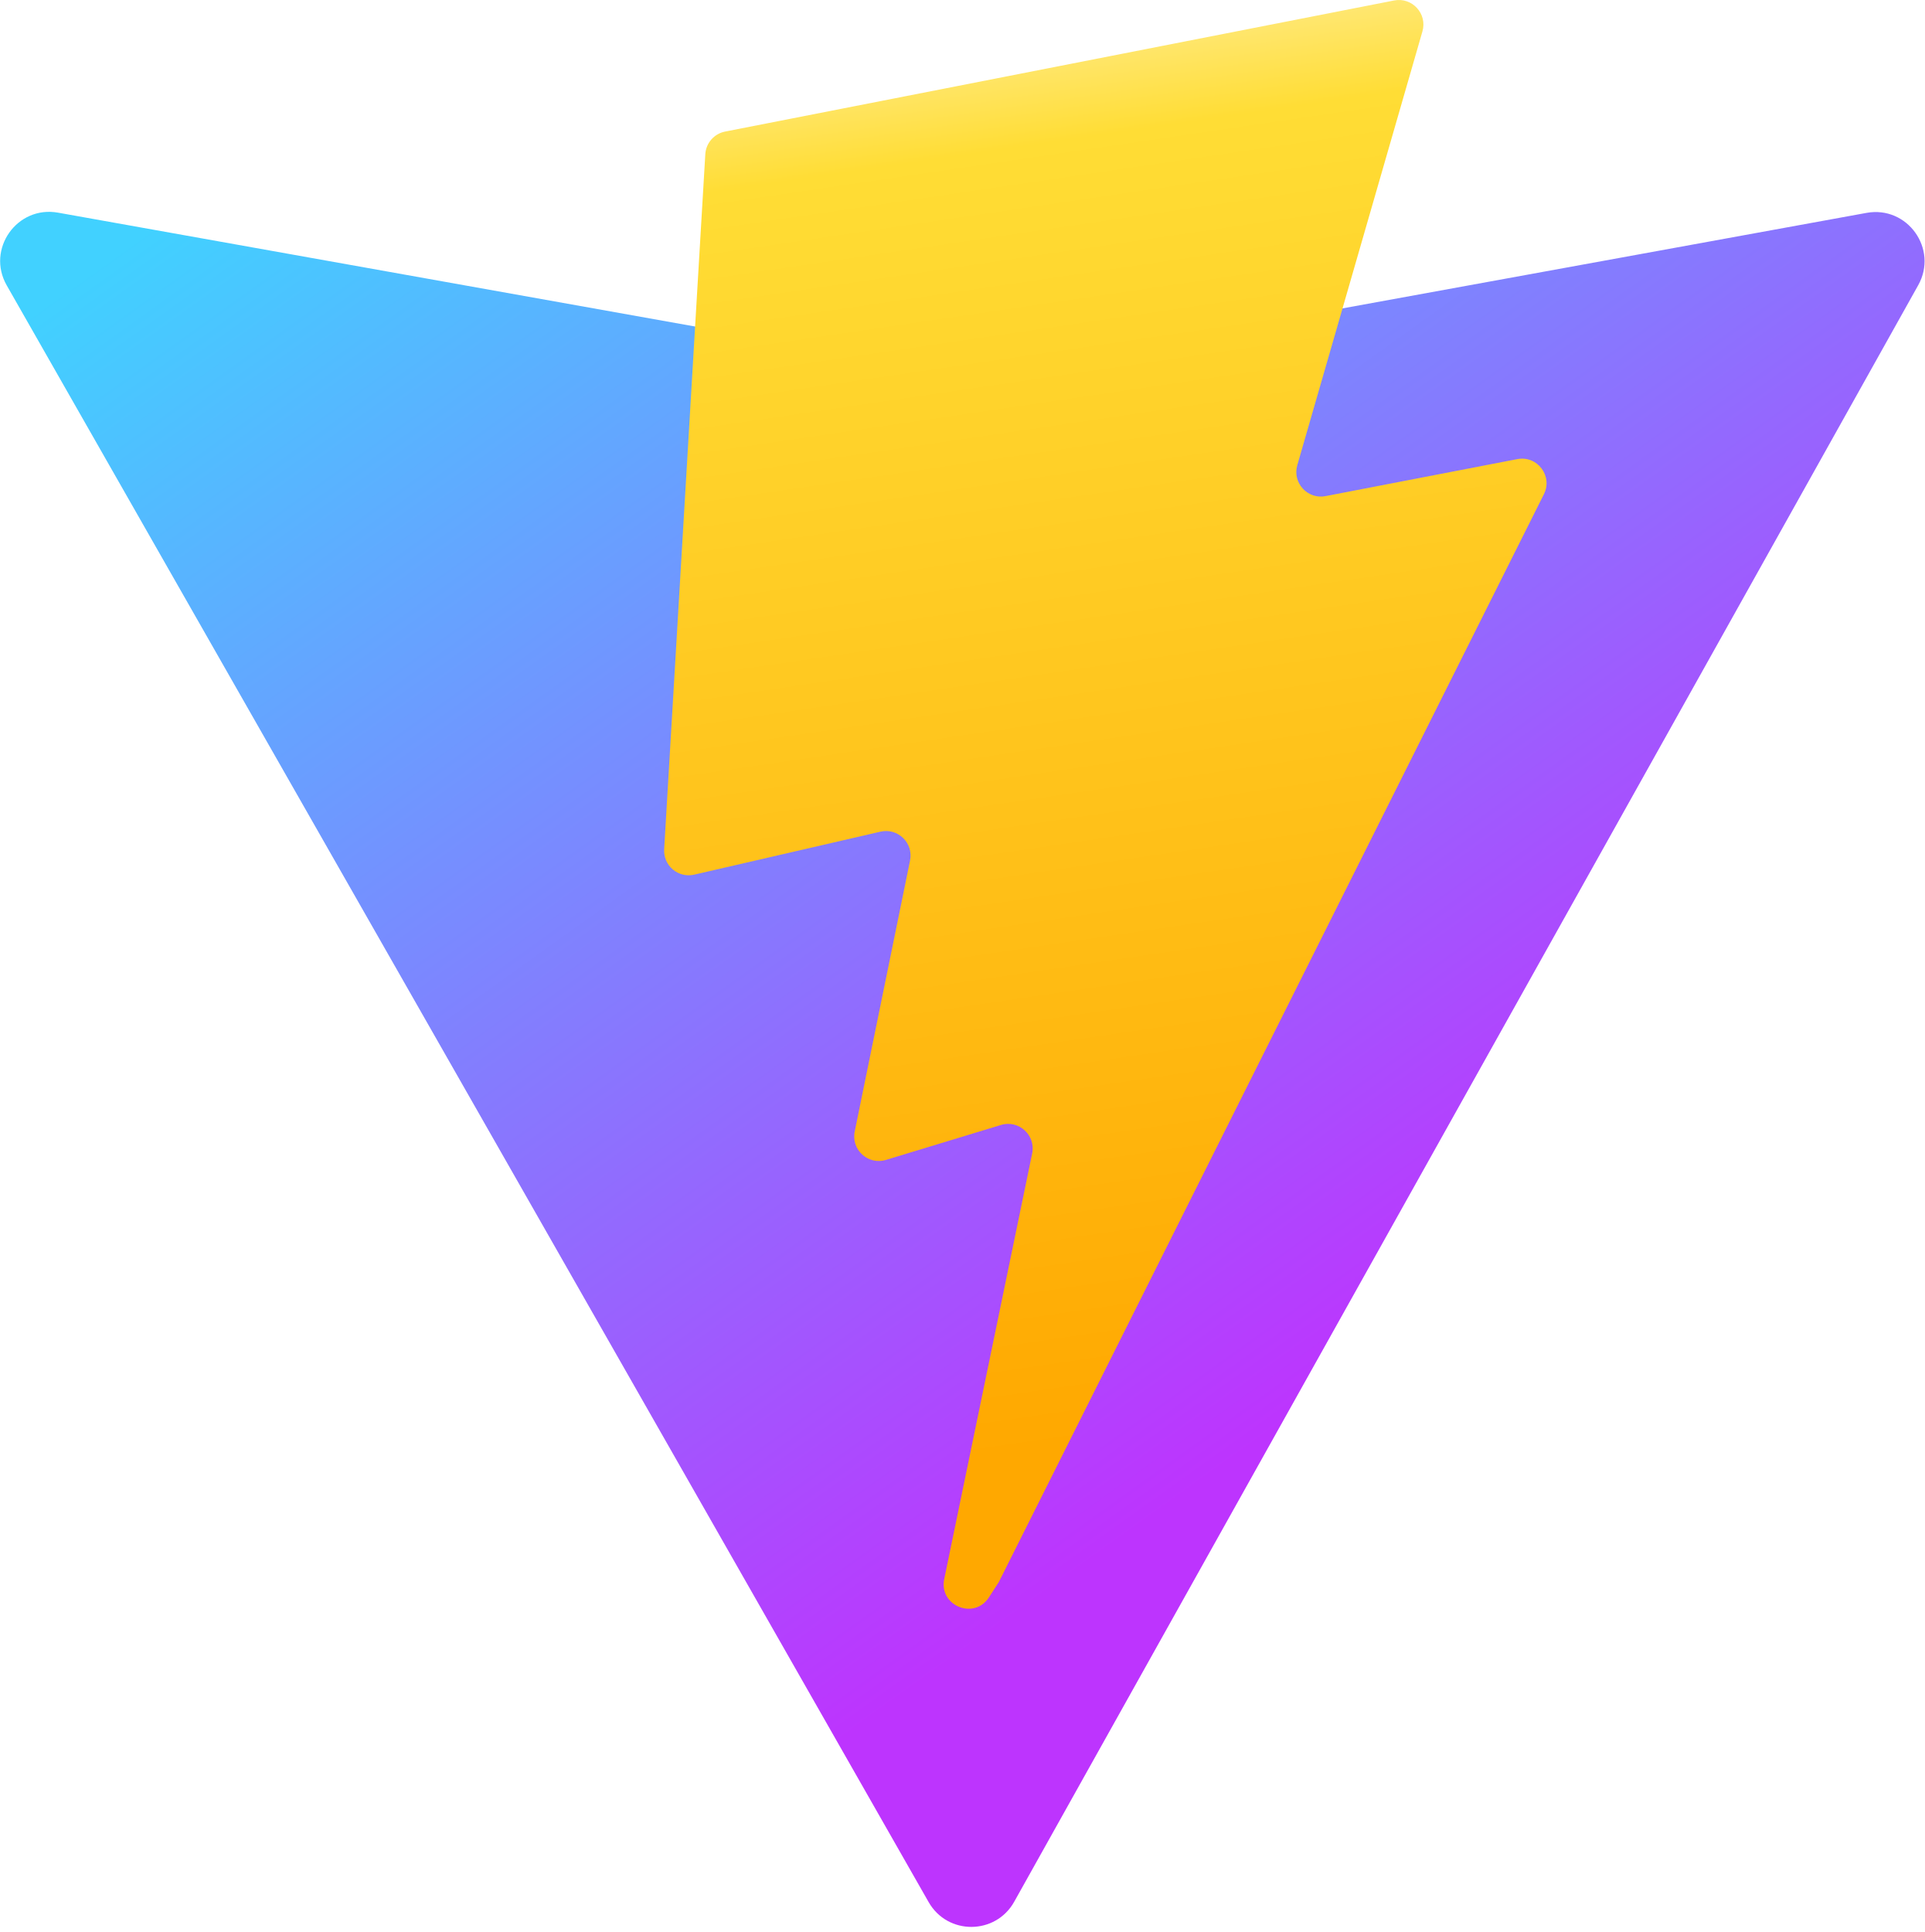
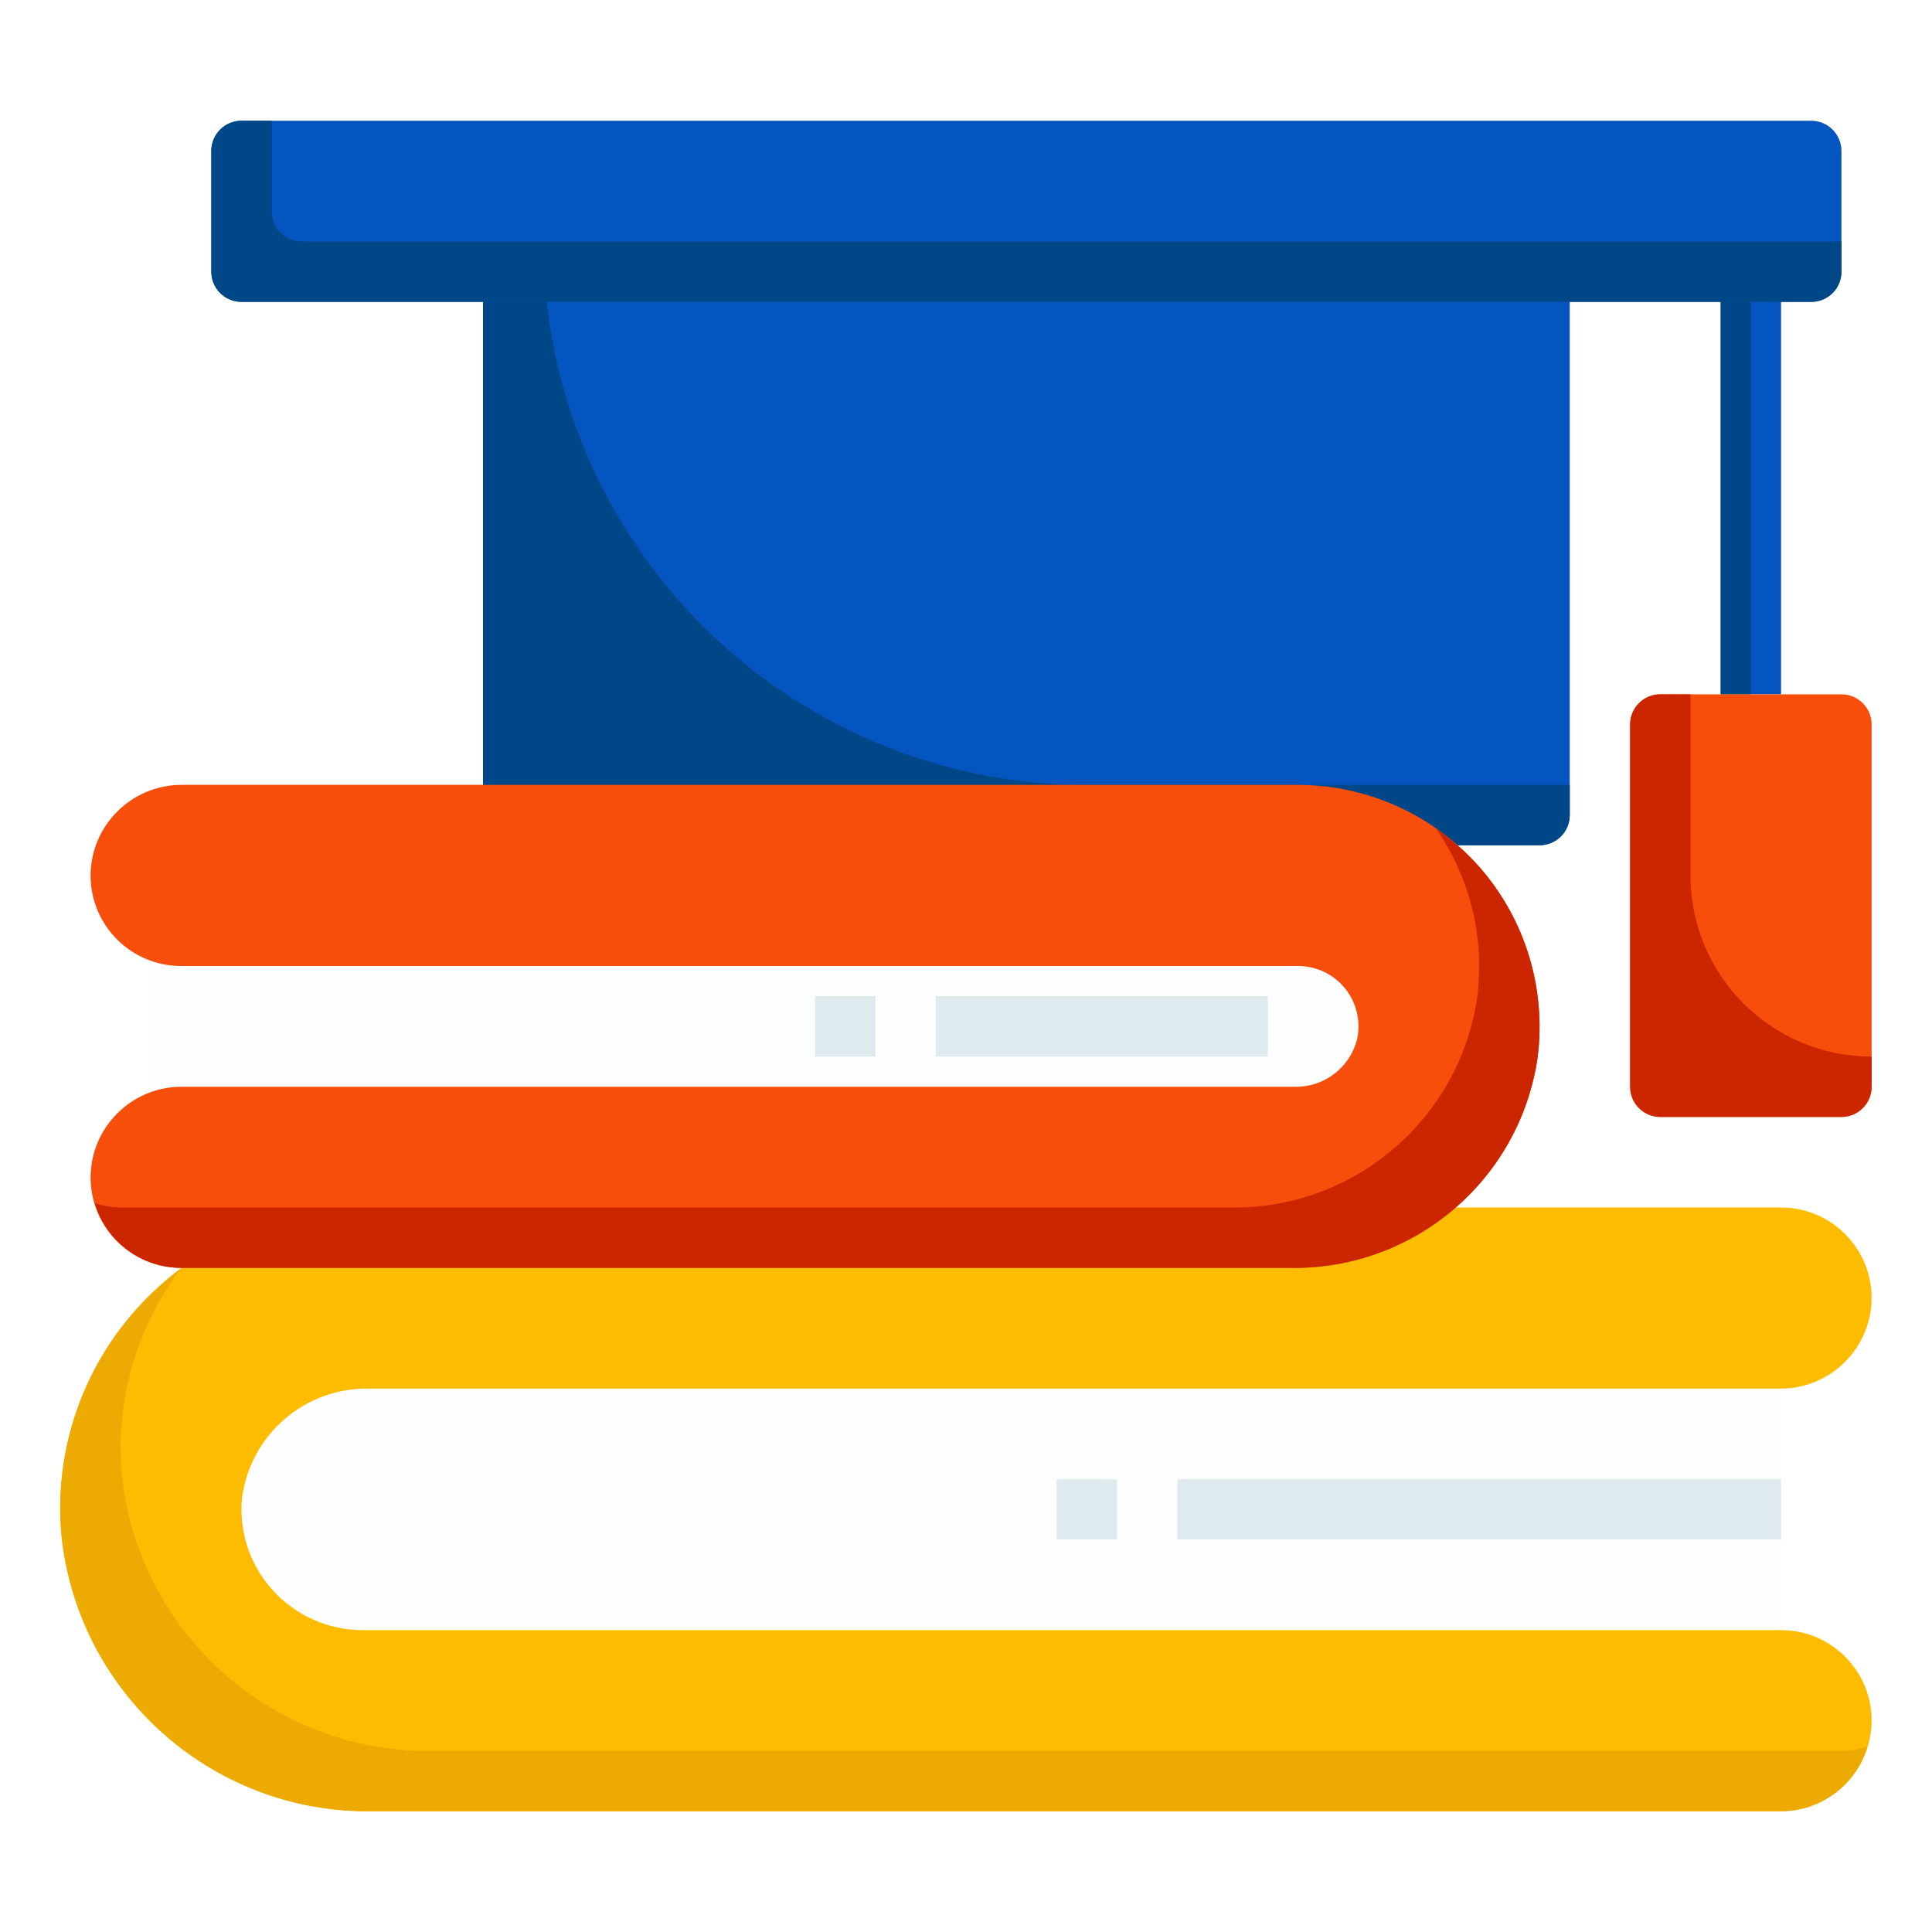
- <svg xmlns="http://www.w3.org/2000/svg" aria-hidden="true" role="img" class="iconify iconify--logos" width="31.88" height="32" preserveAspectRatio="xMidYMid meet" viewBox="0 0 256 257">
-   <defs>
-     <linearGradient id="IconifyId1813088fe1fbc01fb466" x1="-.828%" x2="57.636%" y1="7.652%" y2="78.411%">
-       <stop offset="0%" stop-color="#41D1FF" />
-       <stop offset="100%" stop-color="#BD34FE" />
-     </linearGradient>
-     <linearGradient id="IconifyId1813088fe1fbc01fb467" x1="43.376%" x2="50.316%" y1="2.242%" y2="89.03%">
-       <stop offset="0%" stop-color="#FFEA83" />
-       <stop offset="8.333%" stop-color="#FFDD35" />
-       <stop offset="100%" stop-color="#FFA800" />
-     </linearGradient>
-   </defs>
-   <path fill="url(#IconifyId1813088fe1fbc01fb466)" d="M255.153 37.938L134.897 252.976c-2.483 4.44-8.862 4.466-11.382.048L.875 37.958c-2.746-4.814 1.371-10.646 6.827-9.67l120.385 21.517a6.537 6.537 0 0 0 2.322-.004l117.867-21.483c5.438-.991 9.574 4.796 6.877 9.62Z" />
-   <path fill="url(#IconifyId1813088fe1fbc01fb467)" d="M185.432.063L96.44 17.501a3.268 3.268 0 0 0-2.634 3.014l-5.474 92.456a3.268 3.268 0 0 0 3.997 3.378l24.777-5.718c2.318-.535 4.413 1.507 3.936 3.838l-7.361 36.047c-.495 2.426 1.782 4.5 4.151 3.78l15.304-4.649c2.372-.72 4.652 1.36 4.15 3.788l-11.698 56.621c-.732 3.542 3.979 5.473 5.943 2.437l1.313-2.028l72.516-144.72c1.215-2.423-.88-5.186-3.54-4.672l-25.505 4.922c-2.396.462-4.435-1.77-3.759-4.114l16.646-57.705c.677-2.35-1.37-4.583-3.769-4.113Z" />
+ <svg xmlns="http://www.w3.org/2000/svg" width="800px" height="800px" viewBox="0 0 64 64">
+   <g data-name="15_Knowleade" id="_15_Knowleade">
+     <rect height="14" style="fill:#0455bf" width="2" x="57" y="9" />
+     <rect height="14" style="fill:#004787" width="1" x="57" y="9" />
+     <path d="M61,37H55a1,1,0,0,1-1-1V24a1,1,0,0,1,1-1h6a1,1,0,0,1,1,1V36A1,1,0,0,1,61,37Z" style="fill:#f74e0c" />
+     <path d="M62,35a6,6,0,0,1-6-6V23H55a1,1,0,0,0-1,1V36a1,1,0,0,0,1,1h6a1,1,0,0,0,1-1V35Z" style="fill:#cc2600" />
+     <path d="M51,28H17a1,1,0,0,1-1-1V9a1,1,0,0,1,1-1H51a1,1,0,0,1,1,1V27A1,1,0,0,1,51,28Z" style="fill:#0455bf" />
+     <path d="M36,26A18,18,0,0,1,18,8H17a1,1,0,0,0-1,1V27a1,1,0,0,0,1,1H51a1,1,0,0,0,1-1V26Z" style="fill:#004787" />
+     <path d="M60,10H8A1,1,0,0,1,7,9V5A1,1,0,0,1,8,4H60a1,1,0,0,1,1,1V9A1,1,0,0,1,60,10Z" style="fill:#0455bf" />
+     <path d="M10,8A1,1,0,0,1,9,7V4H8A1,1,0,0,0,7,5V9a1,1,0,0,0,1,1H60a1,1,0,0,0,1-1V8Z" style="fill:#004787" />
+     <path d="M58,56H12a6.013,6.013,0,0,1-5.976-6.6,6.185,6.185,0,0,1,6.2-5.4H58a1,1,0,0,1,1,1V55A1,1,0,0,1,58,56Z" style="fill:#fdfeff" />
+     <path d="M42.88,38H6a1,1,0,0,1-1-1V31a1,1,0,0,1,1-1H43a4,4,0,0,1,3.923,4.788A4.058,4.058,0,0,1,42.88,38Z" style="fill:#fdfeff" />
+     <path d="M59,60H12.32a10.2,10.2,0,0,1-10.3-9.313A9.927,9.927,0,0,1,4.7,43.173,10.035,10.035,0,0,1,12,40H59a3,3,0,0,1,3,3,3.017,3.017,0,0,1-3,3H12.22a4.166,4.166,0,0,0-4.2,3.6,3.969,3.969,0,0,0,1.02,3.083A4.015,4.015,0,0,0,12,54H59a3,3,0,0,1,3,3,3.017,3.017,0,0,1-3,3Z" style="fill:#febc00" />
+     <path d="M61,58H14.32a10.2,10.2,0,0,1-10.3-9.313,9.91,9.91,0,0,1,1.96-6.651,9.87,9.87,0,0,0-3.96,8.651A10.2,10.2,0,0,0,12.32,60H59a2.987,2.987,0,0,0,2.86-2.139A3,3,0,0,1,61,58Z" style="fill:#edaa03" />
+     <path d="M42.76,42H6a3,3,0,0,1-3-3,3.017,3.017,0,0,1,3-3H42.88a2.082,2.082,0,0,0,2.078-1.587A2,2,0,0,0,43,32H6a3,3,0,0,1-3-3,3.017,3.017,0,0,1,3-3H43a8.008,8.008,0,0,1,7.933,9.046h0A8.139,8.139,0,0,1,42.76,42Z" style="fill:#f74e0c" />
+     <path d="M49.009,28.723a7.979,7.979,0,0,0-1.436-1.273,8.033,8.033,0,0,1,1.36,5.6A8.139,8.139,0,0,1,40.76,40H4a2.943,2.943,0,0,1-.859-.141A2.993,2.993,0,0,0,6,42H42.76a8.139,8.139,0,0,0,8.173-6.954A8.024,8.024,0,0,0,49.009,28.723Z" style="fill:#cc2600" />
+     <rect height="2" style="fill:#dfeaef" width="11" x="31" y="33" />
+     <rect height="2" style="fill:#dfeaef" width="20" x="39" y="49" />
+     <rect height="2" style="fill:#dfeaef" width="2" x="35" y="49" />
+     <rect height="2" style="fill:#dfeaef" width="2" x="27" y="33" />
+   </g>
</svg>
